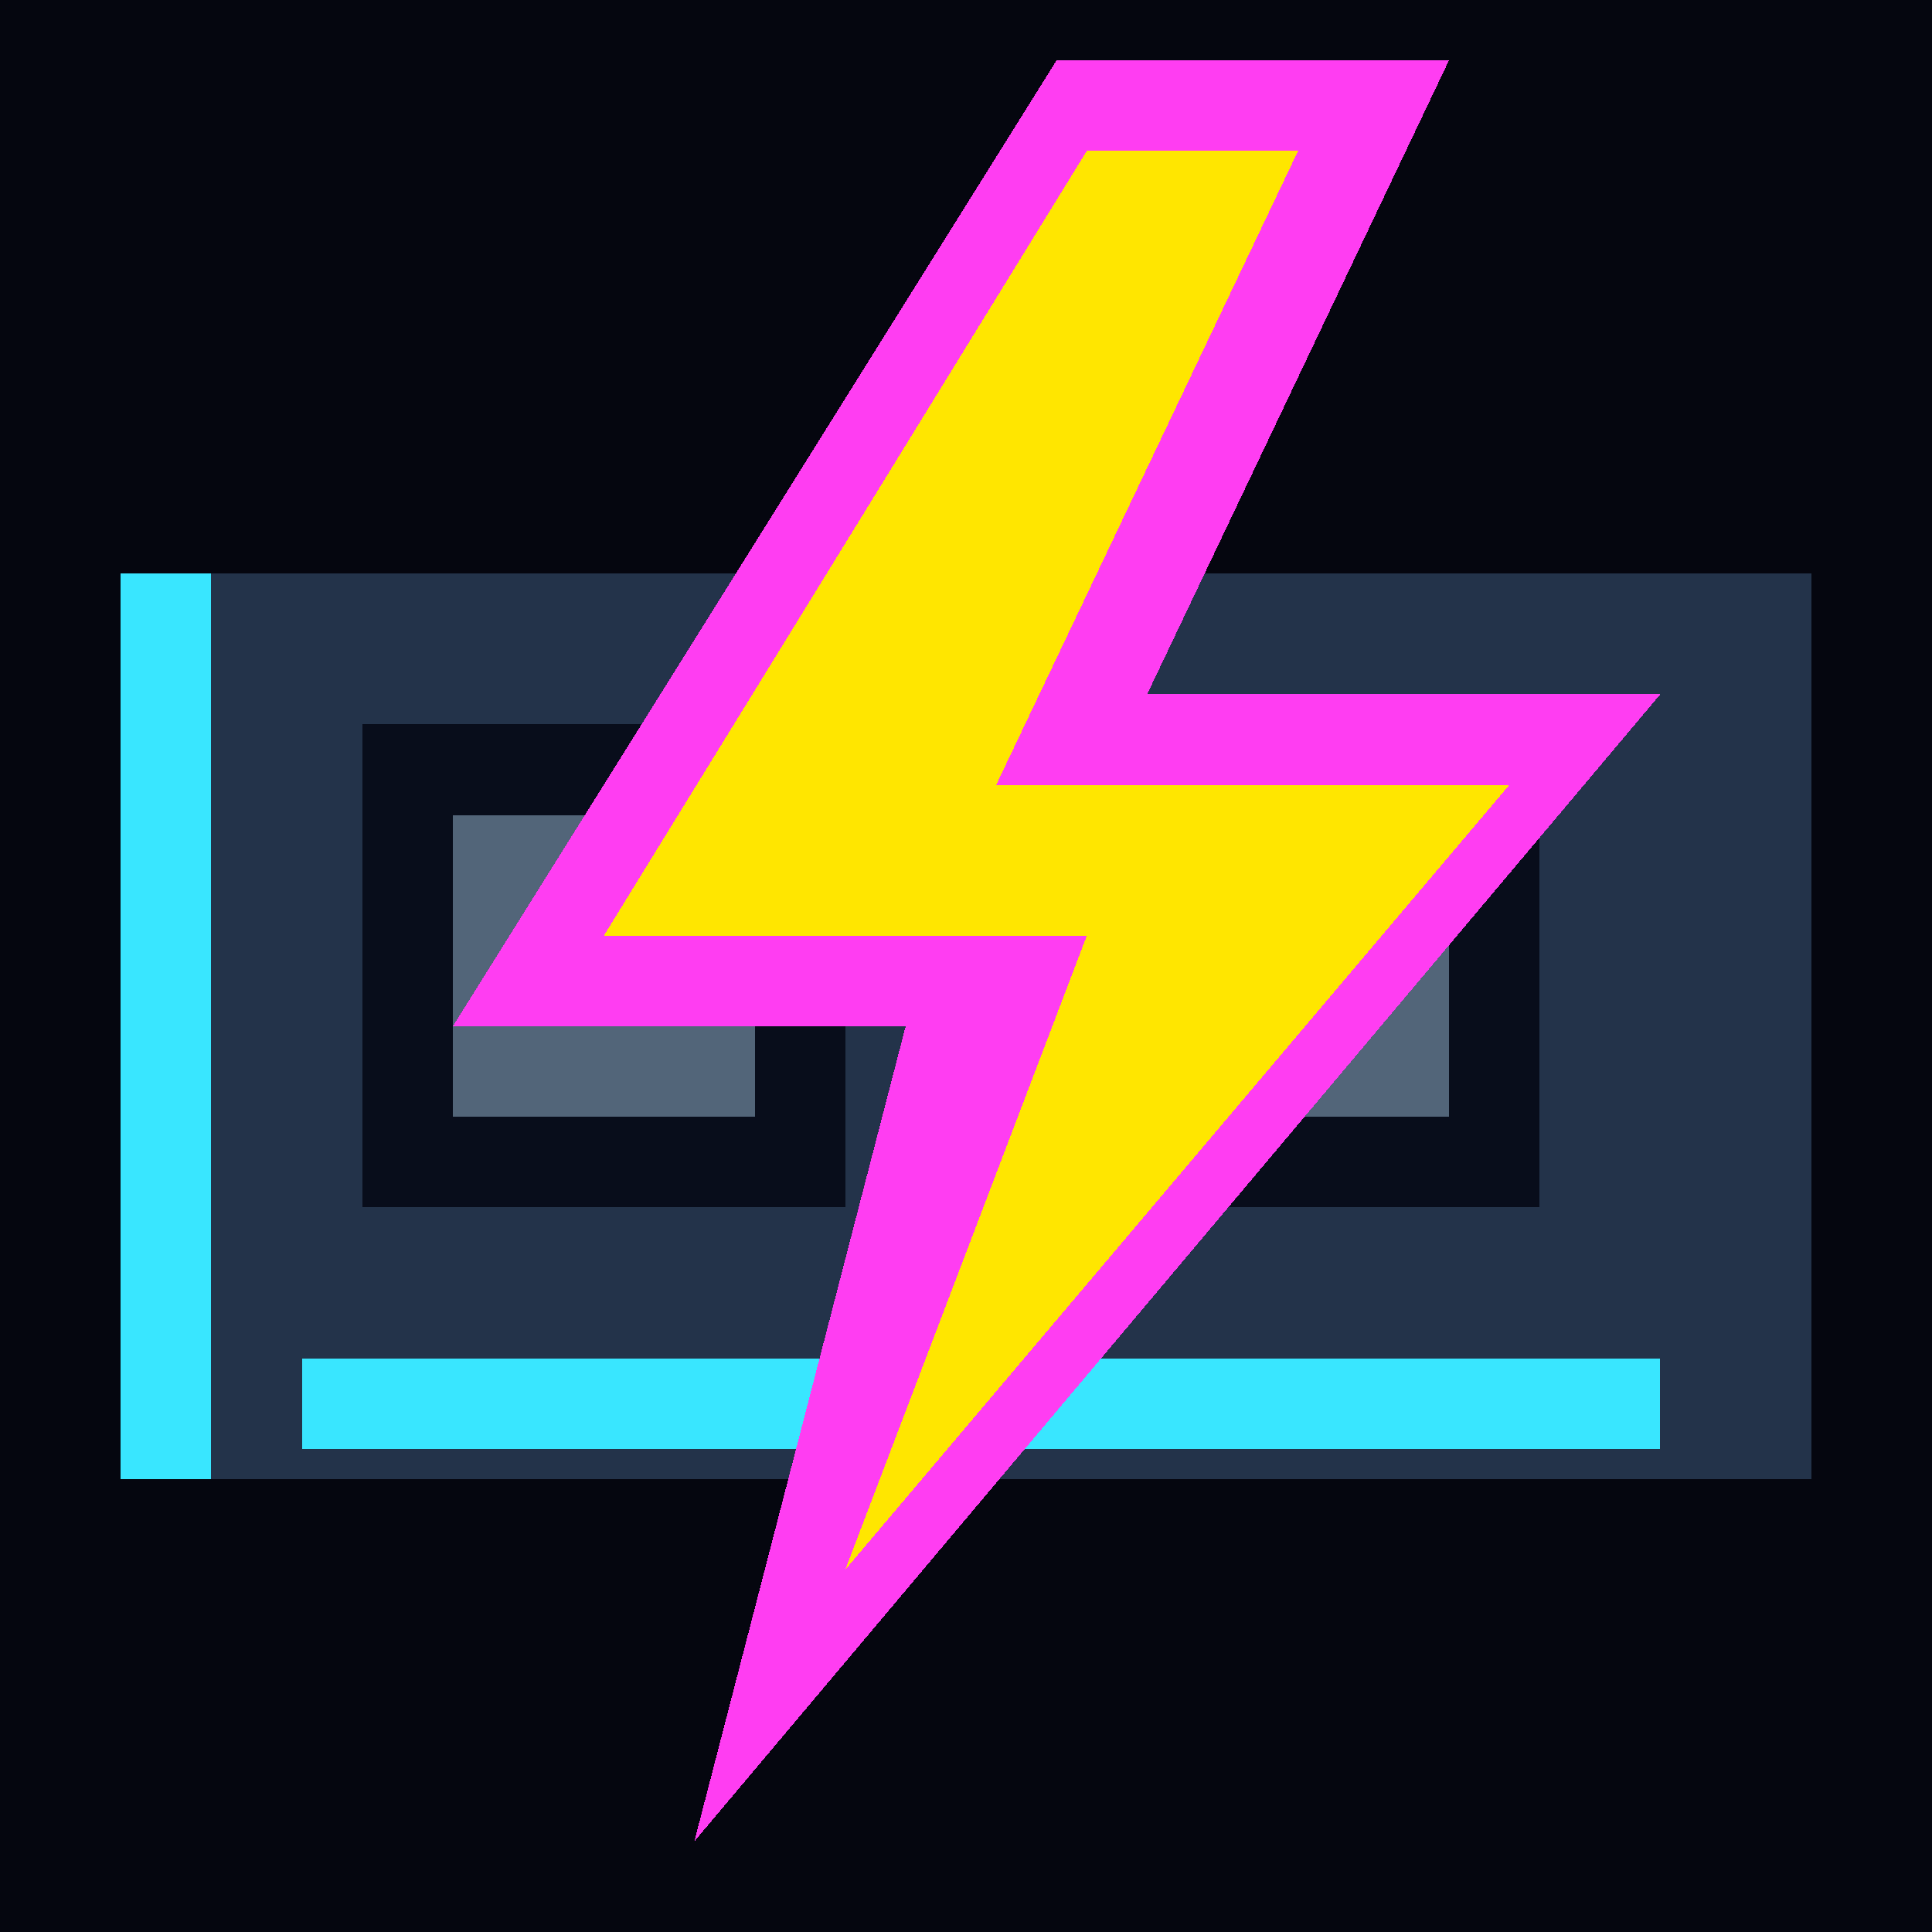
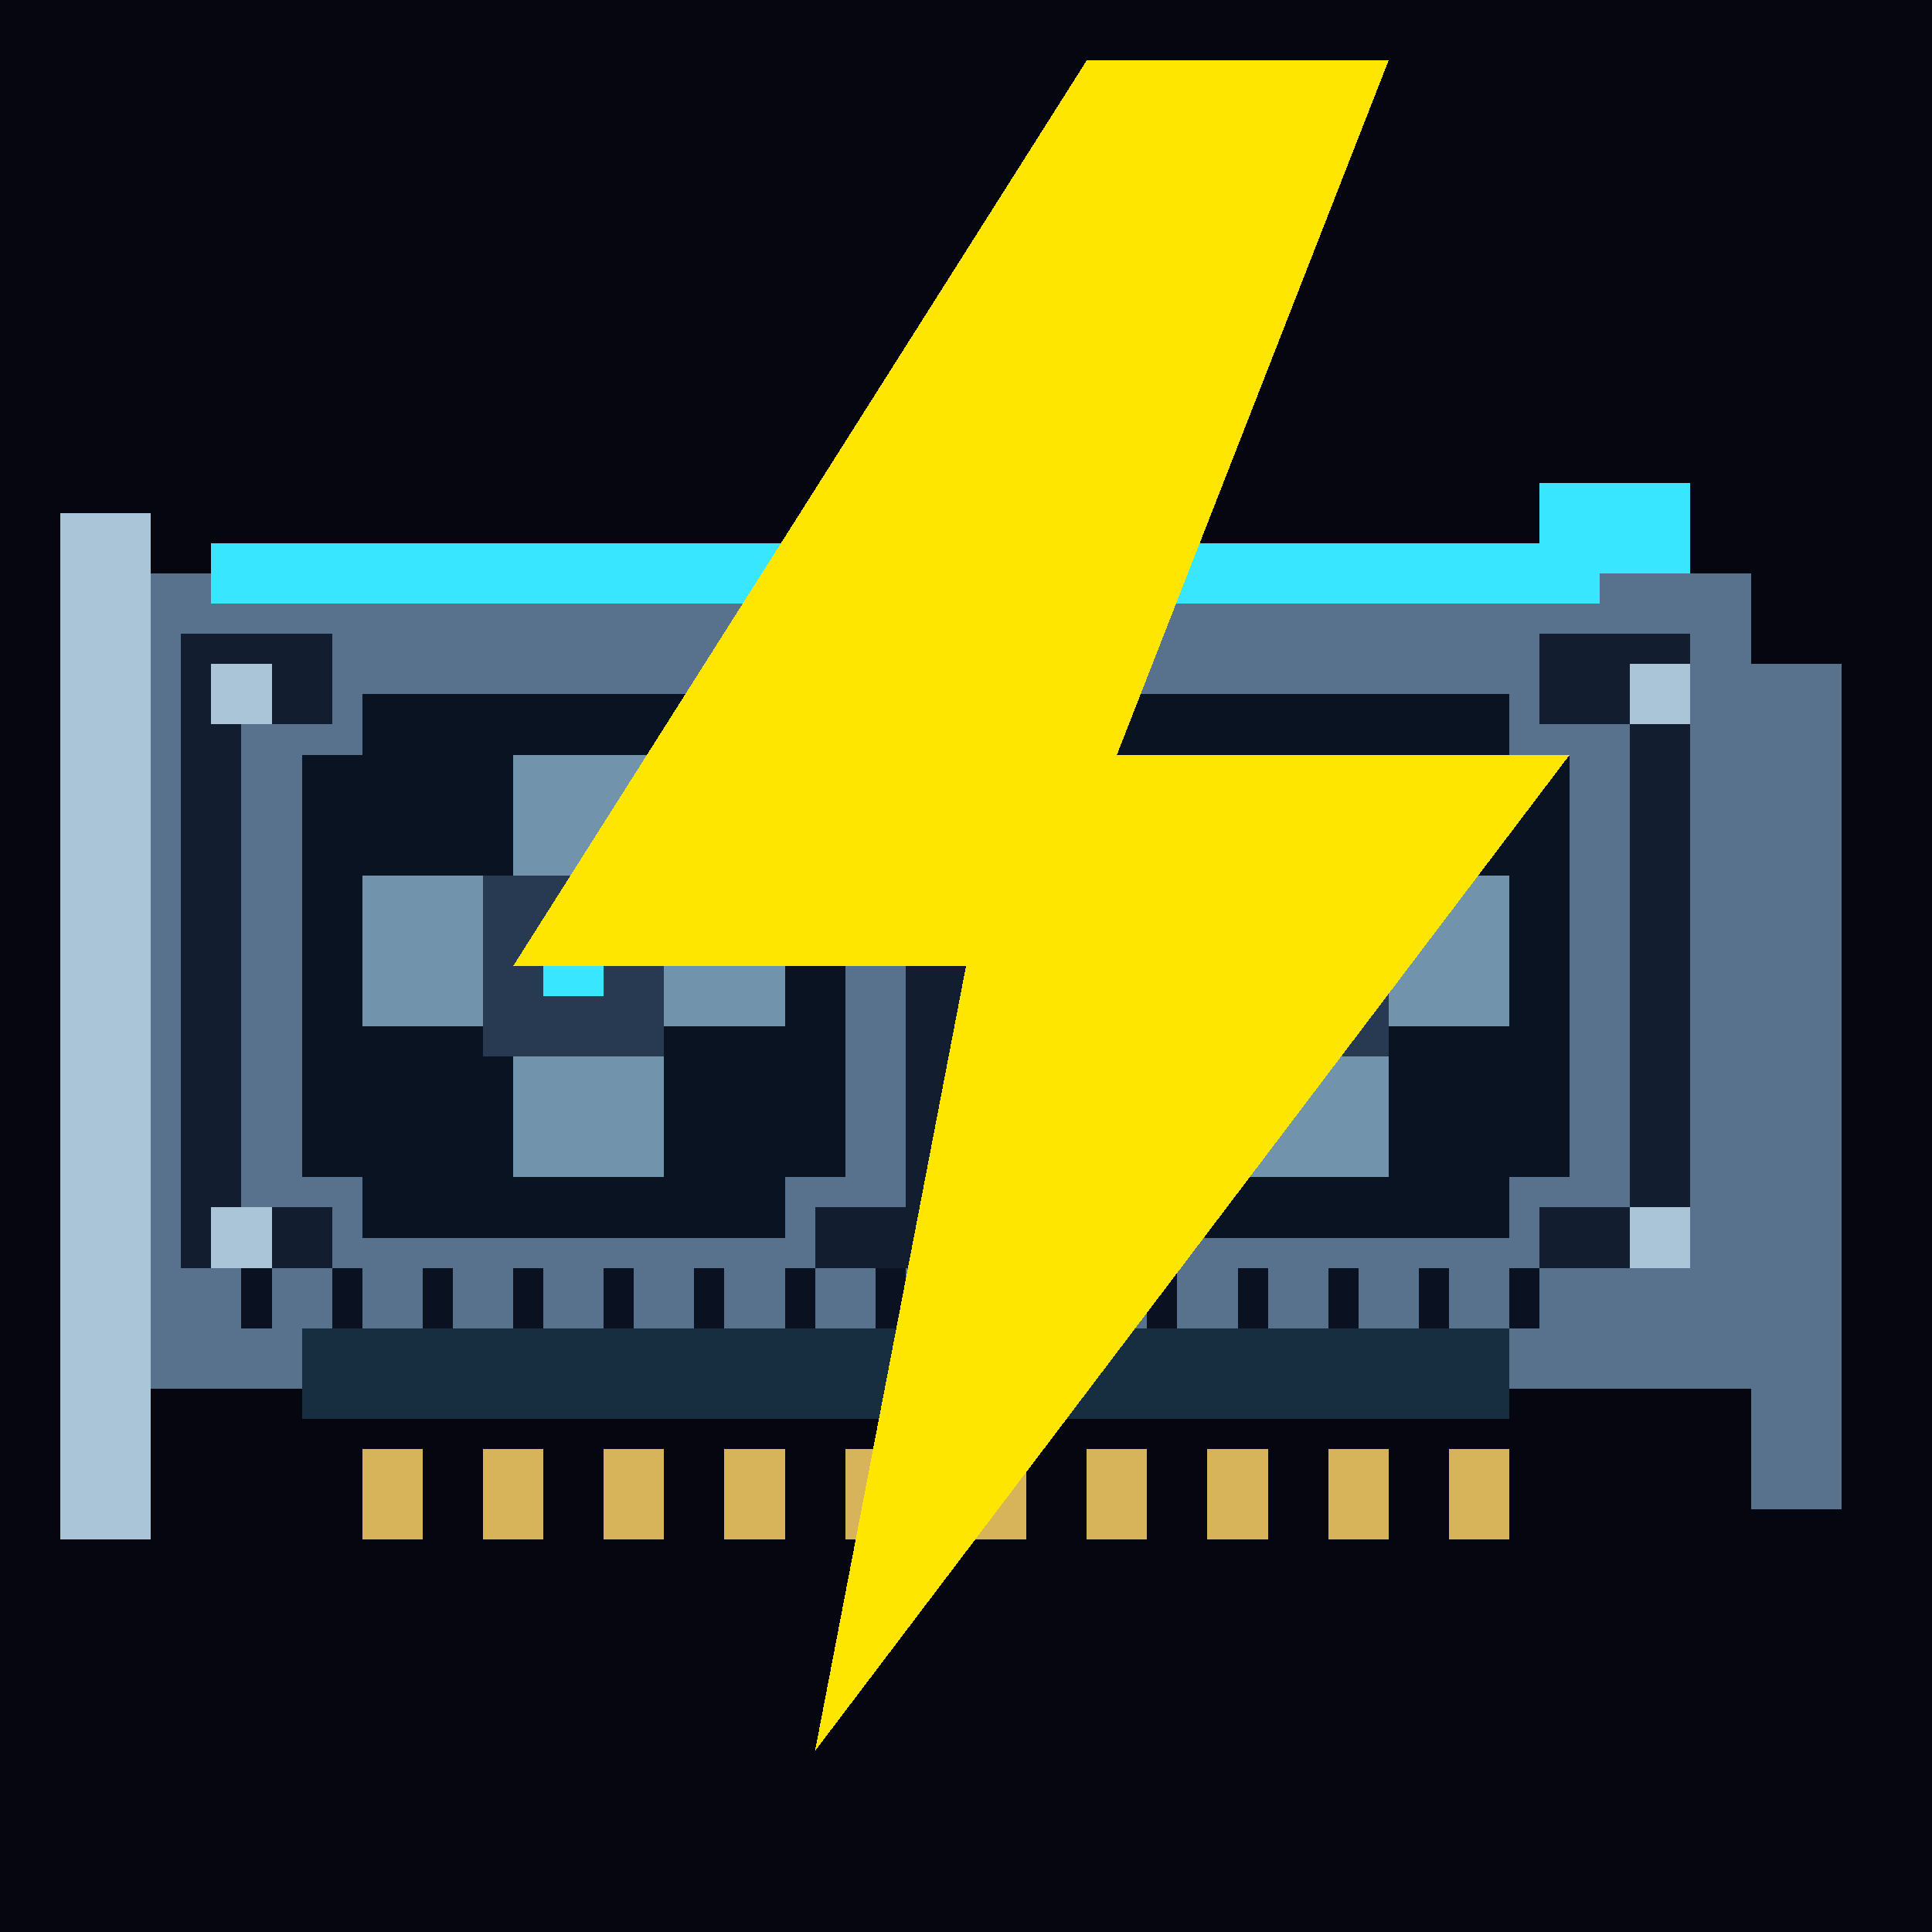
- <svg xmlns="http://www.w3.org/2000/svg" viewBox="0 0 64 64" shape-rendering="crispEdges">
-   <path fill="#05060f" d="M0 0h64v64H0z" />
-   <path fill="#23334a" d="M4 19h56v30H4z" />
-   <path fill="#39e6ff" d="M4 19h3v30H4zM10 45h45v3H10z" />
-   <path fill="#080d1b" d="M12 24h16v16H12zM35 24h16v16H35z" />
-   <path fill="#526579" d="M15 27h10v10H15zM38 27h10v10H38z" />
-   <path fill="#ff3df2" d="M35 2L15 34h15L23 61l32-38H38L48 2z" />
-   <path fill="#ffe600" d="M36 5L20 31h16l-8 21 22-26H33L43 5z" />
+ <svg xmlns="http://www.w3.org/2000/svg" viewBox="0 0 64 64" shape-rendering="crispEdges" style="color:#39e6ff">
+   <rect width="64" height="64" fill="#05060f" />
+   <rect x="4" y="19" width="54" height="27" fill="#58718d" />
+   <rect x="6" y="21" width="50" height="21" fill="#121d30" />
+   <rect x="2" y="17" width="3" height="34" fill="#aac5d8" />
+   <rect x="58" y="22" width="3" height="28" fill="#58718d" />
+   <g transform="translate(19 32) scale(1)">
+     <path d="M-8 -11H8V-8H11V8H8V11H-8V8H-11V-8H-8Z" fill="#58718d" />
+     <path d="M-7 -9H7V-7H9V7H7V9H-7V7H-9V-7H-7Z" fill="#091321" />
+     <path d="M-2 -7H3V-3H7V2H3V7H-2V2H-7V-3H-2Z" fill="#7293ac" />
+     <rect x="-3" y="-3" width="6" height="6" fill="#283952" />
+     <rect x="-1" y="-1" width="2" height="2" fill="currentColor" />
+   </g>
+   <g transform="translate(43 32) scale(1)">
+     <path d="M-8 -11H8V-8H11V8H8V11H-8V8H-11V-8H-8Z" fill="#58718d" />
+     <path d="M-7 -9H7V-7H9V7H7V9H-7V7H-9V-7H-7Z" fill="#091321" />
+     <path d="M-2 -7H3V-3H7V2H3V7H-2V2H-7V-3H-2Z" fill="#7293ac" />
+     <rect x="-3" y="-3" width="6" height="6" fill="#283952" />
+     <rect x="-1" y="-1" width="2" height="2" fill="currentColor" />
+   </g>
+   <rect x="7" y="18" width="46" height="2" fill="currentColor" />
+   <rect x="10" y="44" width="40" height="3" fill="#172e41" />
+   <rect x="12" y="48" width="2" height="3" fill="#d7b45a" />
+   <rect x="16" y="48" width="2" height="3" fill="#d7b45a" />
+   <rect x="20" y="48" width="2" height="3" fill="#d7b45a" />
+   <rect x="24" y="48" width="2" height="3" fill="#d7b45a" />
+   <rect x="28" y="48" width="2" height="3" fill="#d7b45a" />
+   <rect x="32" y="48" width="2" height="3" fill="#d7b45a" />
+   <rect x="36" y="48" width="2" height="3" fill="#d7b45a" />
+   <rect x="40" y="48" width="2" height="3" fill="#d7b45a" />
+   <rect x="44" y="48" width="2" height="3" fill="#d7b45a" />
+   <rect x="48" y="48" width="2" height="3" fill="#d7b45a" />
+   <rect x="51" y="16" width="5" height="3" fill="currentColor" />
+   <rect x="8" y="42" width="1" height="2" fill="#0a1120" />
+   <rect x="11" y="42" width="1" height="2" fill="#0a1120" />
+   <rect x="14" y="42" width="1" height="2" fill="#0a1120" />
+   <rect x="17" y="42" width="1" height="2" fill="#0a1120" />
+   <rect x="20" y="42" width="1" height="2" fill="#0a1120" />
+   <rect x="23" y="42" width="1" height="2" fill="#0a1120" />
+   <rect x="26" y="42" width="1" height="2" fill="#0a1120" />
+   <rect x="29" y="42" width="1" height="2" fill="#0a1120" />
+   <rect x="32" y="42" width="1" height="2" fill="#0a1120" />
+   <rect x="35" y="42" width="1" height="2" fill="#0a1120" />
+   <rect x="38" y="42" width="1" height="2" fill="#0a1120" />
+   <rect x="41" y="42" width="1" height="2" fill="#0a1120" />
+   <rect x="44" y="42" width="1" height="2" fill="#0a1120" />
+   <rect x="47" y="42" width="1" height="2" fill="#0a1120" />
+   <rect x="50" y="42" width="1" height="2" fill="#0a1120" />
+   <rect x="7" y="22" width="2" height="2" fill="#aac5d8" />
+   <rect x="54" y="22" width="2" height="2" fill="#aac5d8" />
+   <rect x="7" y="40" width="2" height="2" fill="#aac5d8" />
+   <rect x="54" y="40" width="2" height="2" fill="#aac5d8" />
+   <path d="M36 2L17 32H32L27 58L52 25H37L46 2Z" fill="#FFE600" />
</svg>
